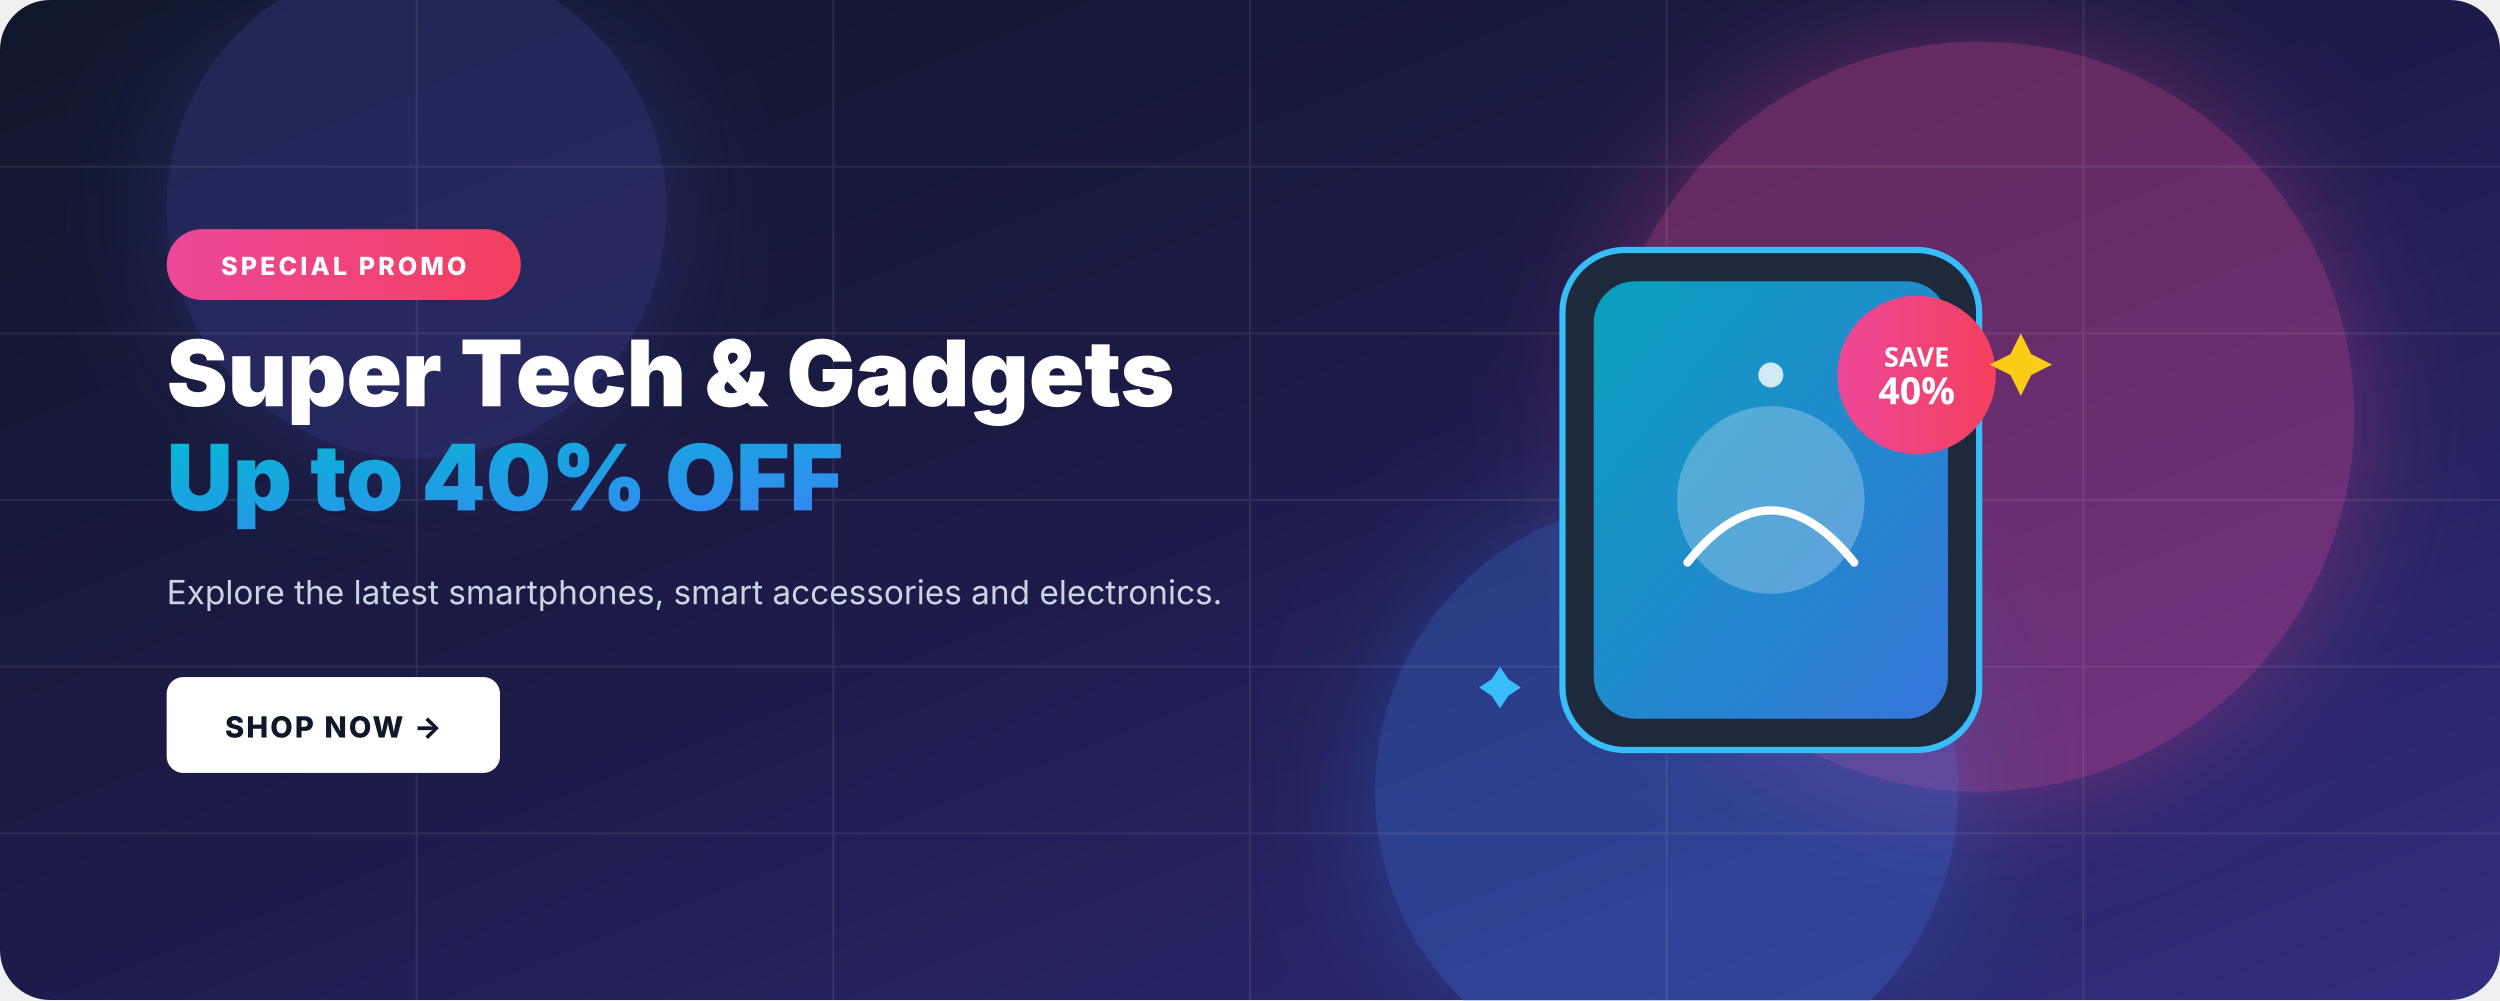
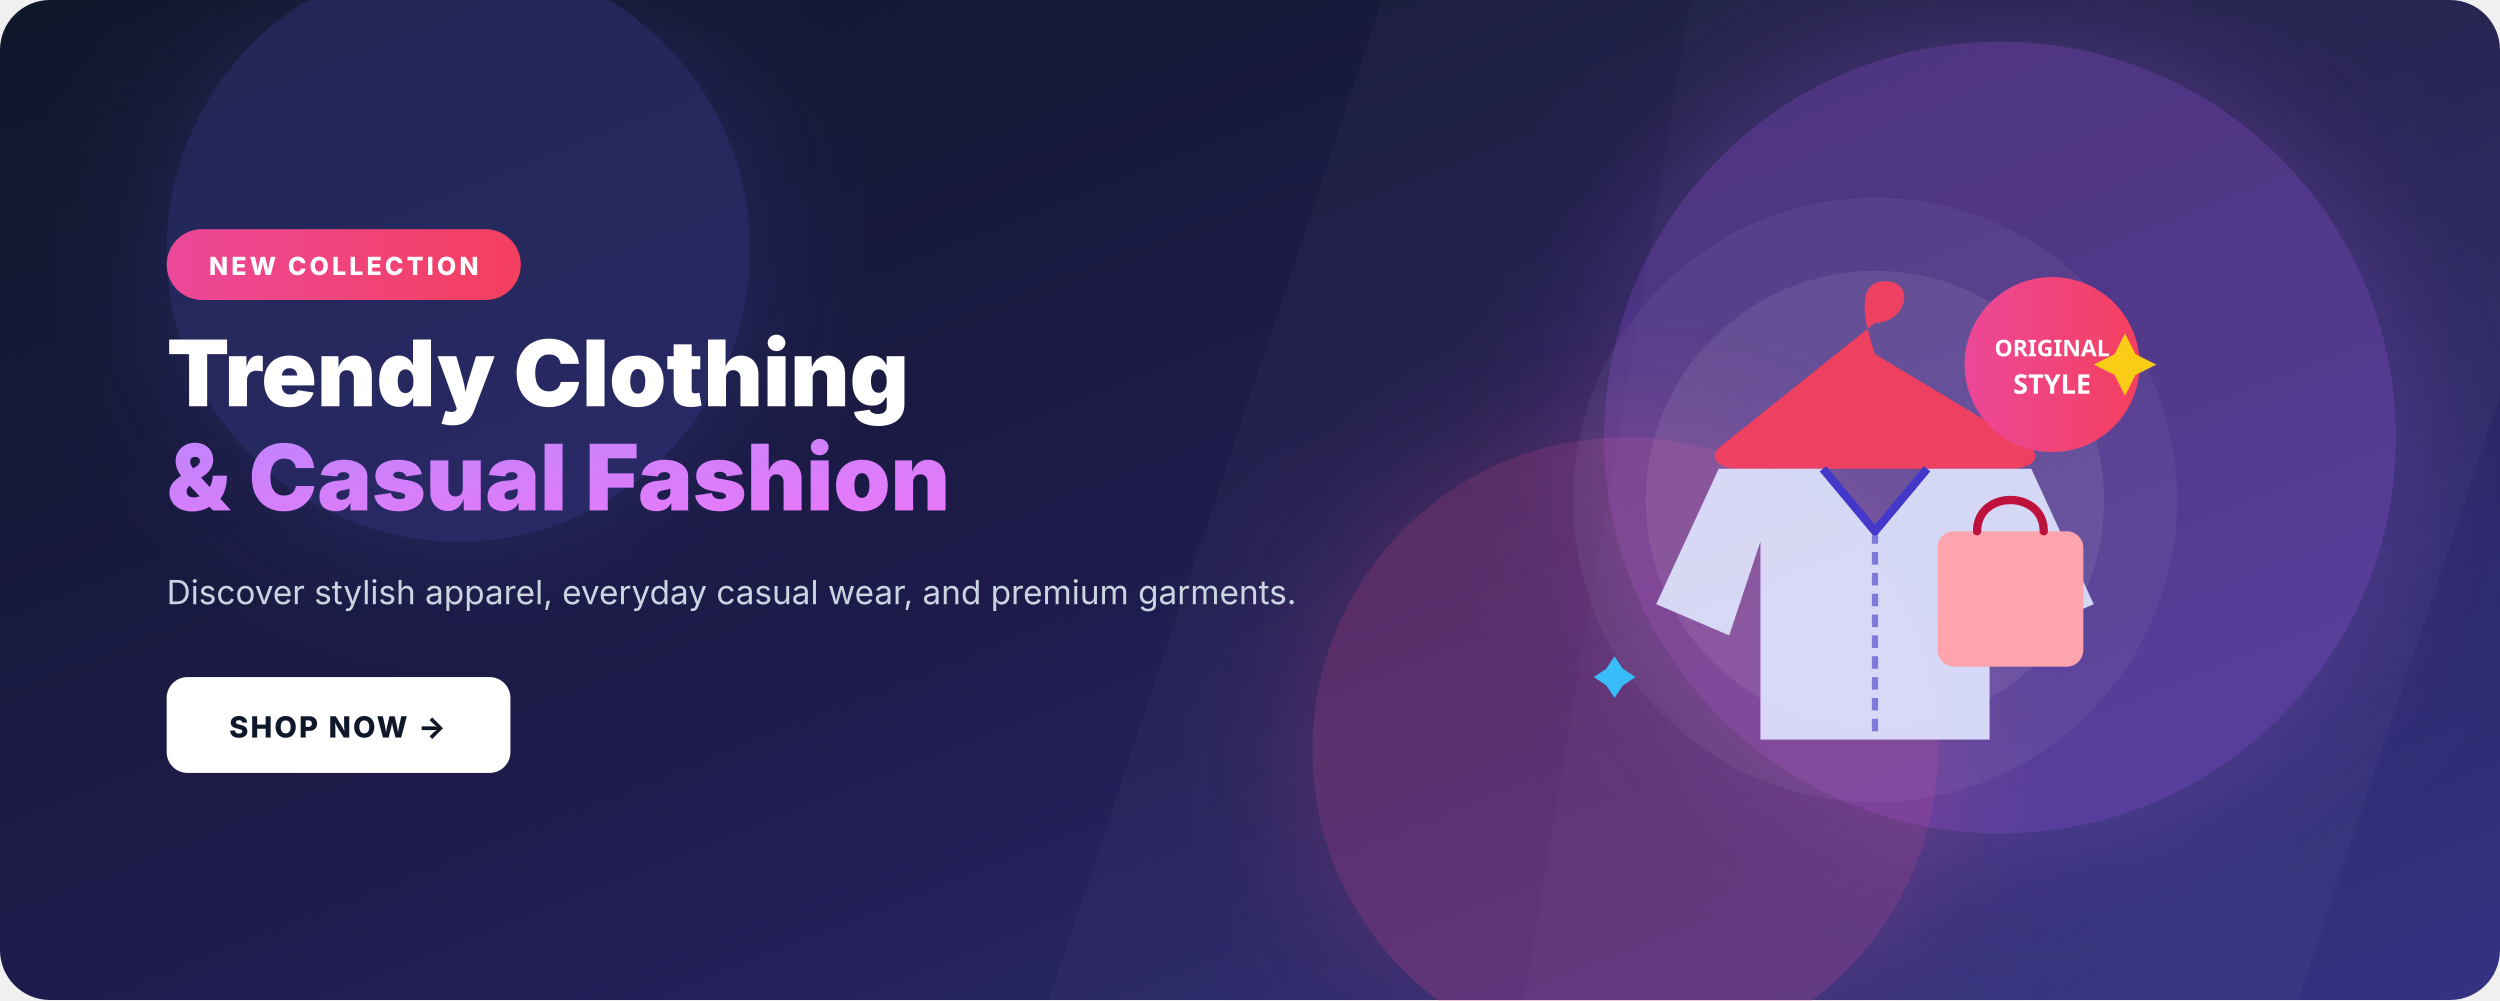
<svg xmlns="http://www.w3.org/2000/svg" viewBox="0 0 1200 480" width="100%" height="100%">
  <defs>
-     <linearGradient id="bg1" x1="0%" y1="0%" x2="100%" y2="100%">
+     <linearGradient id="bgClothing" x1="0%" y1="0%" x2="100%" y2="100%">
      <stop offset="0%" stop-color="#0f172a" />
      <stop offset="50%" stop-color="#1e1b4b" />
      <stop offset="100%" stop-color="#312e81" />
    </linearGradient>
-     <linearGradient id="accent1" x1="0%" y1="0%" x2="100%" y2="0%">
+     <linearGradient id="roseAccent" x1="0%" y1="0%" x2="100%" y2="0%">
      <stop offset="0%" stop-color="#ec4899" />
      <stop offset="100%" stop-color="#f43f5e" />
    </linearGradient>
-     <linearGradient id="cyanGrad" x1="0%" y1="0%" x2="100%" y2="100%">
-       <stop offset="0%" stop-color="#06b6d4" />
-       <stop offset="100%" stop-color="#3b82f6" />
+     <linearGradient id="purpleGrad" x1="0%" y1="0%" x2="100%" y2="100%">
+       <stop offset="0%" stop-color="#c084fc" />
+       <stop offset="100%" stop-color="#e879f9" />
    </linearGradient>
-     <filter id="glow1" x="-20%" y="-20%" width="140%" height="140%">
-       <feGaussianBlur stdDeviation="30" result="blur" />
+     <filter id="glowClothing" x="-20%" y="-20%" width="140%" height="140%">
+       <feGaussianBlur stdDeviation="35" result="blur" />
      <feComposite in="SourceGraphic" in2="blur" operator="over" />
    </filter>
  </defs>
-   <rect width="1200" height="480" fill="url(#bg1)" rx="24" />
-   <circle cx="950" cy="200" r="180" fill="#ec4899" opacity="0.35" filter="url(#glow1)" />
-   <circle cx="800" cy="380" r="140" fill="#3b82f6" opacity="0.3" filter="url(#glow1)" />
-   <circle cx="200" cy="100" r="120" fill="#6366f1" opacity="0.2" filter="url(#glow1)" />
-   <g opacity="0.08" stroke="#ffffff" stroke-width="1">
-     <line x1="0" y1="80" x2="1200" y2="80" />
-     <line x1="0" y1="160" x2="1200" y2="160" />
-     <line x1="0" y1="240" x2="1200" y2="240" />
-     <line x1="0" y1="320" x2="1200" y2="320" />
-     <line x1="0" y1="400" x2="1200" y2="400" />
-     <line x1="200" y1="0" x2="200" y2="480" />
-     <line x1="400" y1="0" x2="400" y2="480" />
-     <line x1="600" y1="0" x2="600" y2="480" />
-     <line x1="800" y1="0" x2="800" y2="480" />
-     <line x1="1000" y1="0" x2="1000" y2="480" />
+   <rect width="1200" height="480" fill="url(#bgClothing)" rx="24" />
+   <circle cx="960" cy="210" r="190" fill="#a855f7" opacity="0.3" filter="url(#glowClothing)" />
+   <circle cx="780" cy="360" r="150" fill="#ec4899" opacity="0.25" filter="url(#glowClothing)" />
+   <circle cx="220" cy="120" r="140" fill="#6366f1" opacity="0.2" filter="url(#glowClothing)" />
+   <path d="M 680 -50 L 1280 -50 L 1080 550 L 480 550 Z" fill="#ffffff" opacity="0.03" />
+   <path d="M 820 -50 L 1320 -50 L 1220 550 L 720 550 Z" fill="#ffffff" opacity="0.02" />
+   <g transform="translate(80, 110)">
+     <rect x="0" y="0" width="170" height="34" rx="17" fill="url(#roseAccent)" />
+     <text x="85" y="22" fill="#ffffff" font-size="12" font-weight="800" letter-spacing="1.5" text-anchor="middle" font-family="system-ui, -apple-system, sans-serif">NEW COLLECTION</text>
+     <text x="0" y="85" fill="#ffffff" font-size="44" font-weight="900" font-family="system-ui, -apple-system, sans-serif">Trendy Clothing</text>
+     <text x="0" y="135" fill="url(#purpleGrad)" font-size="44" font-weight="900" font-family="system-ui, -apple-system, sans-serif">&amp; Casual Fashion</text>
+     <text x="0" y="180" fill="#cbd5e1" font-size="16" font-family="system-ui, -apple-system, sans-serif">Discover stylish apparel, everyday casual wear, and premium garments.</text>
+     <rect x="0" y="215" width="165" height="46" rx="10" fill="#ffffff" />
+     <text x="82" y="244" fill="#0f172a" font-size="14" font-weight="800" letter-spacing="1" text-anchor="middle" font-family="system-ui, -apple-system, sans-serif">SHOP NOW →</text>
  </g>
-   <g transform="translate(80, 110)">
-     <rect x="0" y="0" width="170" height="34" rx="17" fill="url(#accent1)" />
-     <text x="85" y="22" fill="#ffffff" font-size="12" font-weight="800" letter-spacing="1.5" text-anchor="middle" font-family="system-ui, -apple-system, sans-serif">SPECIAL PROMO</text>
-     <text x="0" y="85" fill="#ffffff" font-size="44" font-weight="900" font-family="system-ui, -apple-system, sans-serif">Super Tech &amp; Gadgets</text>
-     <text x="0" y="135" fill="url(#cyanGrad)" font-size="44" font-weight="900" font-family="system-ui, -apple-system, sans-serif">Up to 40% OFF</text>
-     <text x="0" y="180" fill="#cbd5e1" font-size="16" font-family="system-ui, -apple-system, sans-serif">Explore the latest smartphones, smart accessories and electronics.</text>
-     <rect x="0" y="215" width="160" height="46" rx="8" fill="#ffffff" />
-     <text x="80" y="244" fill="#0f172a" font-size="14" font-weight="800" letter-spacing="1" text-anchor="middle" font-family="system-ui, -apple-system, sans-serif">SHOP NOW →</text>
-   </g>
-   <g transform="translate(850, 240)">
-     <rect x="-100" y="-120" width="200" height="240" rx="30" fill="#1e293b" stroke="#38bdf8" stroke-width="3" />
-     <rect x="-85" y="-105" width="170" height="210" rx="20" fill="url(#cyanGrad)" opacity="0.85" />
-     <circle cx="0" cy="0" r="45" fill="#ffffff" opacity="0.25" />
-     <path d="M -40 30 Q 0 -20 40 30" stroke="#ffffff" stroke-width="4" fill="none" stroke-linecap="round" />
-     <circle cx="0" cy="-60" r="6" fill="#ffffff" opacity="0.8" />
-     <g transform="translate(70, -60)">
-       <circle cx="0" cy="0" r="38" fill="url(#accent1)" />
-       <text x="0" y="-4" fill="#ffffff" font-size="13" font-weight="900" text-anchor="middle" font-family="sans-serif">SAVE</text>
-       <text x="0" y="14" fill="#ffffff" font-size="18" font-weight="900" text-anchor="middle" font-family="sans-serif">40%</text>
+   <g transform="translate(900, 240)">
+     <circle cx="0" cy="0" r="145" fill="#ffffff" opacity="0.05" />
+     <circle cx="0" cy="0" r="110" fill="#ffffff" opacity="0.08" />
+     <path d="M 0 -85 C 15 -85, 20 -105, 5 -105 C -10 -105, -5 -85, 0 -70 L 75 -25 C 80 -20, 75 -15, 65 -15 L -65 -15 C -75 -15, -80 -20, -75 -25 Z" fill="#f43f5e" opacity="0.95" />
+     <path d="M -75 -15 L -105 50 L -70 65 L -55 20 L -55 115 L 55 115 L 55 20 L 70 65 L 105 50 L 75 -15 L 25 -15 L 0 15 L -25 -15 Z" fill="#e0e7ff" opacity="0.9" />
+     <path d="M -25 -15 L 0 15 L 25 -15" stroke="#4338ca" stroke-width="4" fill="none" stroke-linejoin="round" />
+     <line x1="0" y1="15" x2="0" y2="115" stroke="#4338ca" stroke-width="3" stroke-dasharray="6 4" opacity="0.6" />
+     <g transform="translate(65, 45)">
+       <rect x="-35" y="-30" width="70" height="65" rx="8" fill="#fda4af" />
+       <path d="M -16 -30 C -16 -50, 16 -50, 16 -30" fill="none" stroke="#be123c" stroke-width="4" stroke-linecap="round" />
+     </g>
+     <g transform="translate(85, -65)">
+       <circle cx="0" cy="0" r="42" fill="url(#roseAccent)" />
+       <text x="0" y="-4" fill="#ffffff" font-size="11" font-weight="900" text-anchor="middle" font-family="sans-serif">ORIGINAL</text>
+       <text x="0" y="14" fill="#ffffff" font-size="13" font-weight="900" text-anchor="middle" font-family="sans-serif">STYLE</text>
    </g>
    <polygon points="120,-80 125,-70 135,-65 125,-60 120,-50 115,-60 105,-65 115,-70" fill="#facc15" />
-     <polygon points="-130,80 -126,86 -120,90 -126,94 -130,100 -134,94 -140,90 -134,86" fill="#38bdf8" />
+     <polygon points="-125,75 -121,81 -115,85 -121,89 -125,95 -129,89 -135,85 -129,81" fill="#38bdf8" />
  </g>
</svg>
